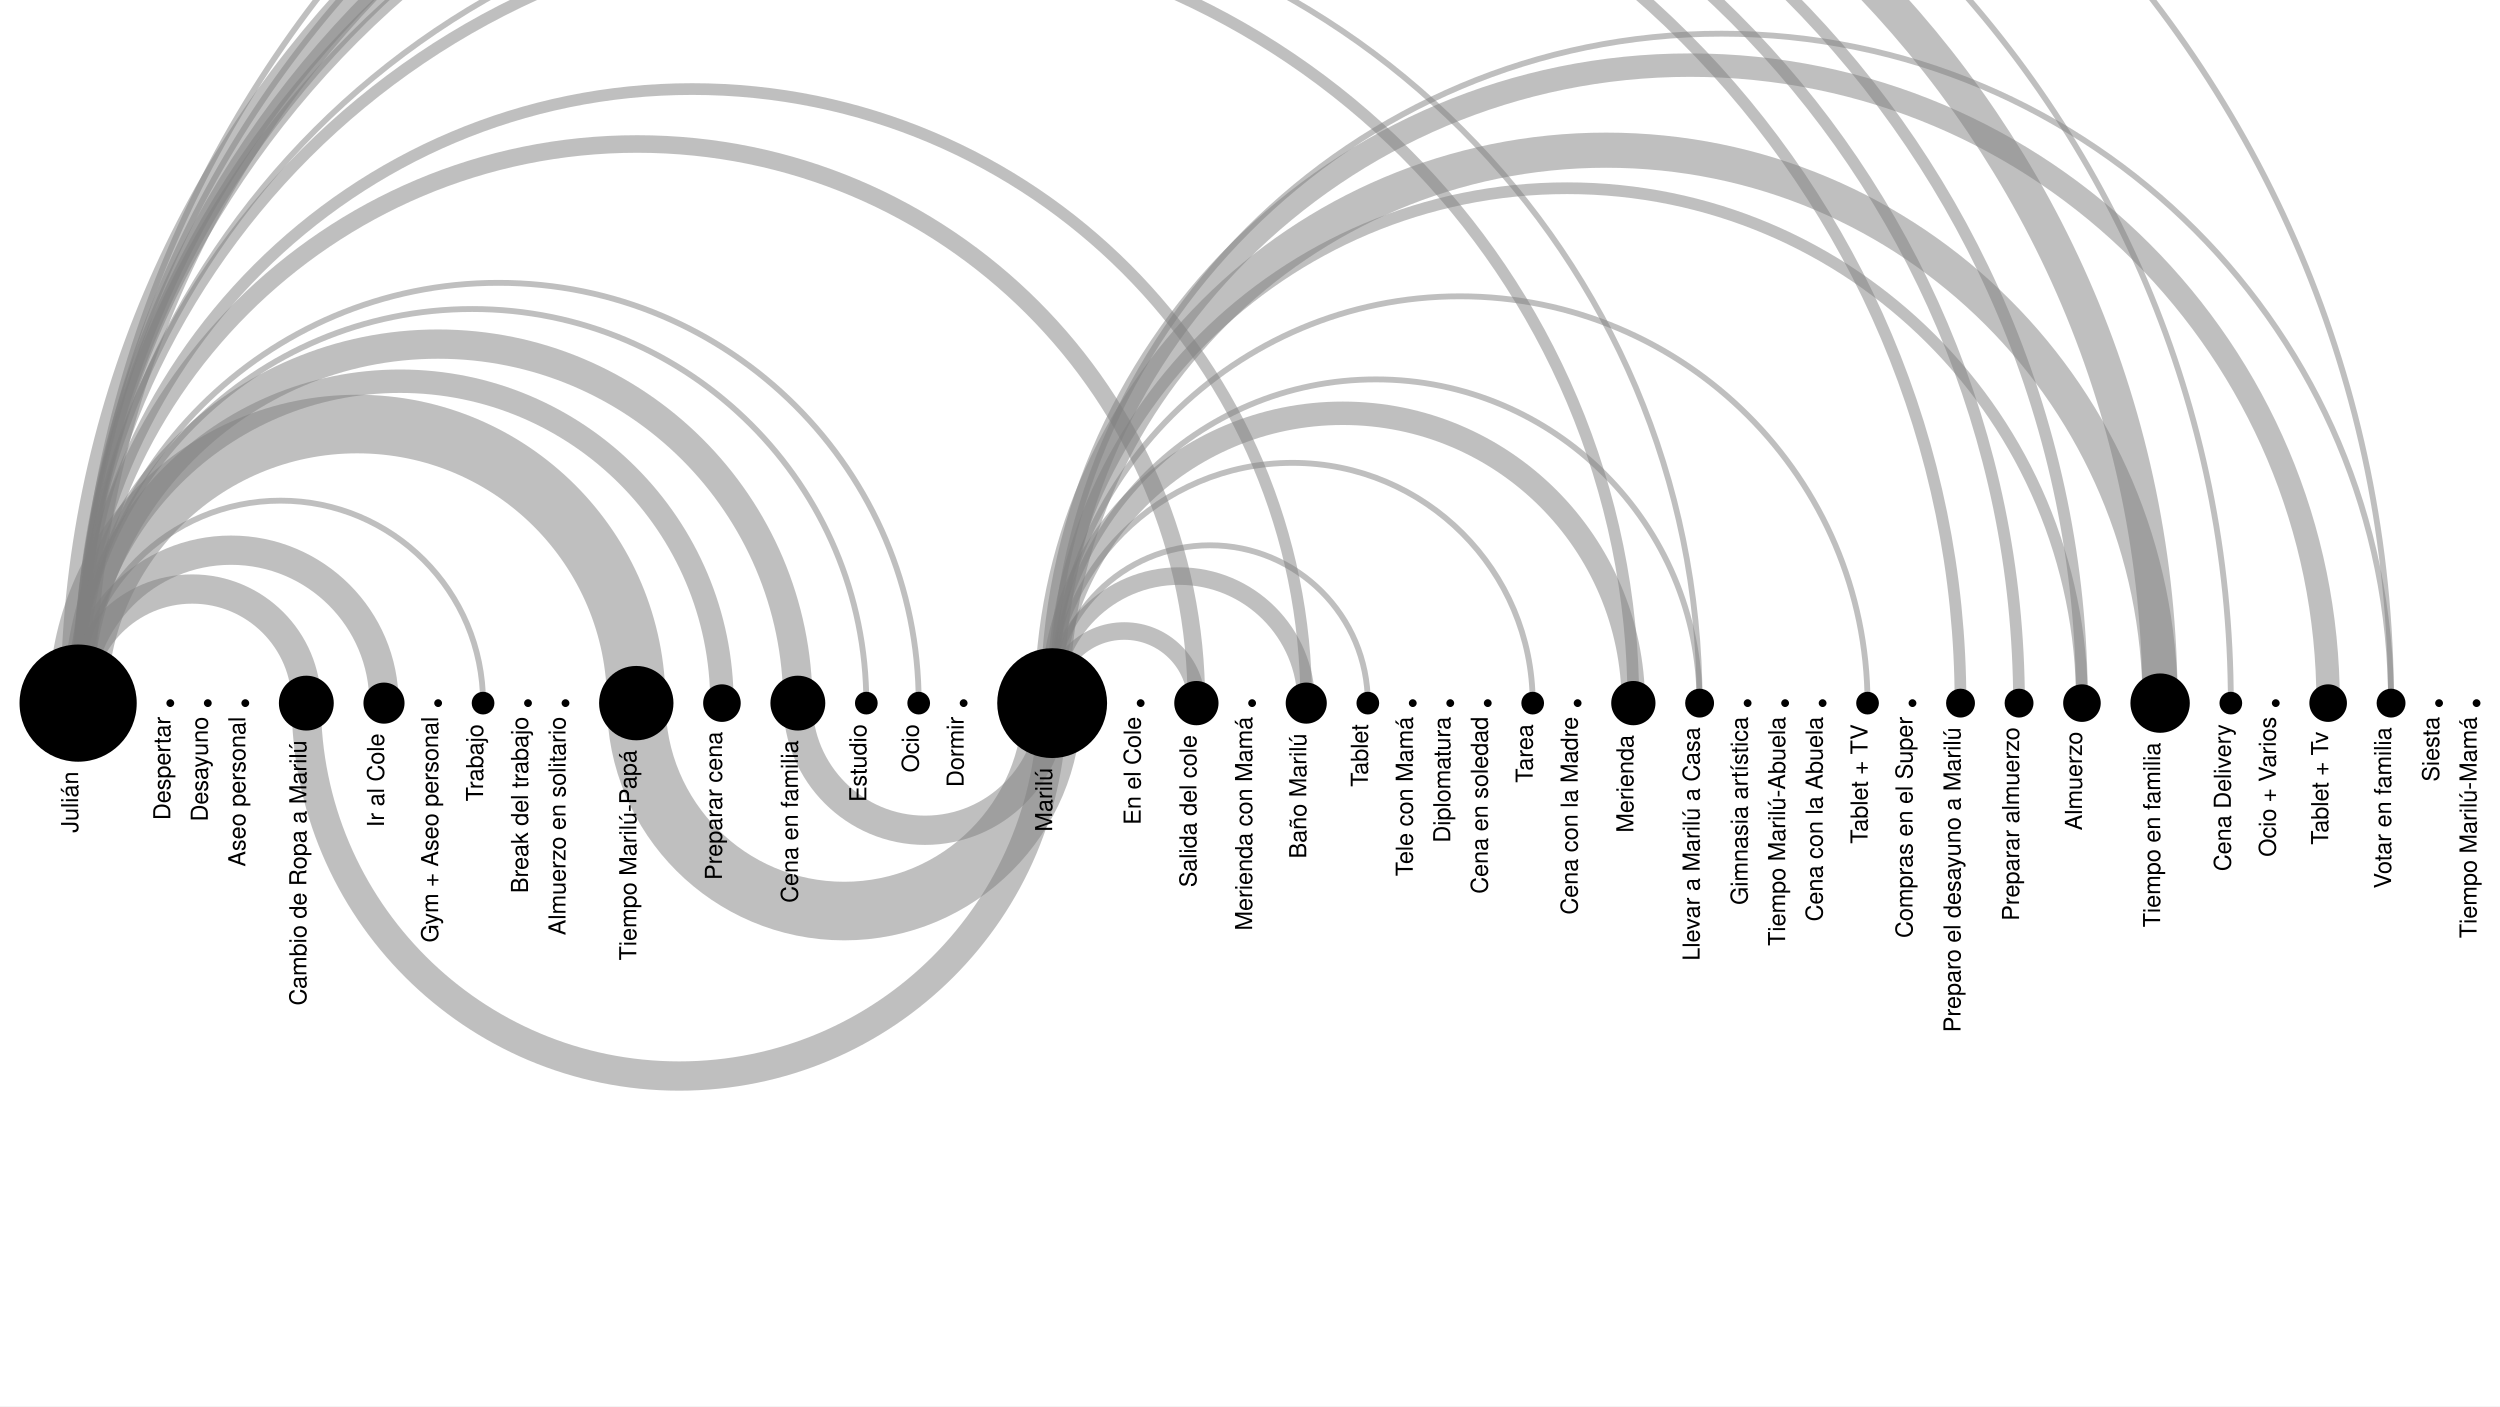
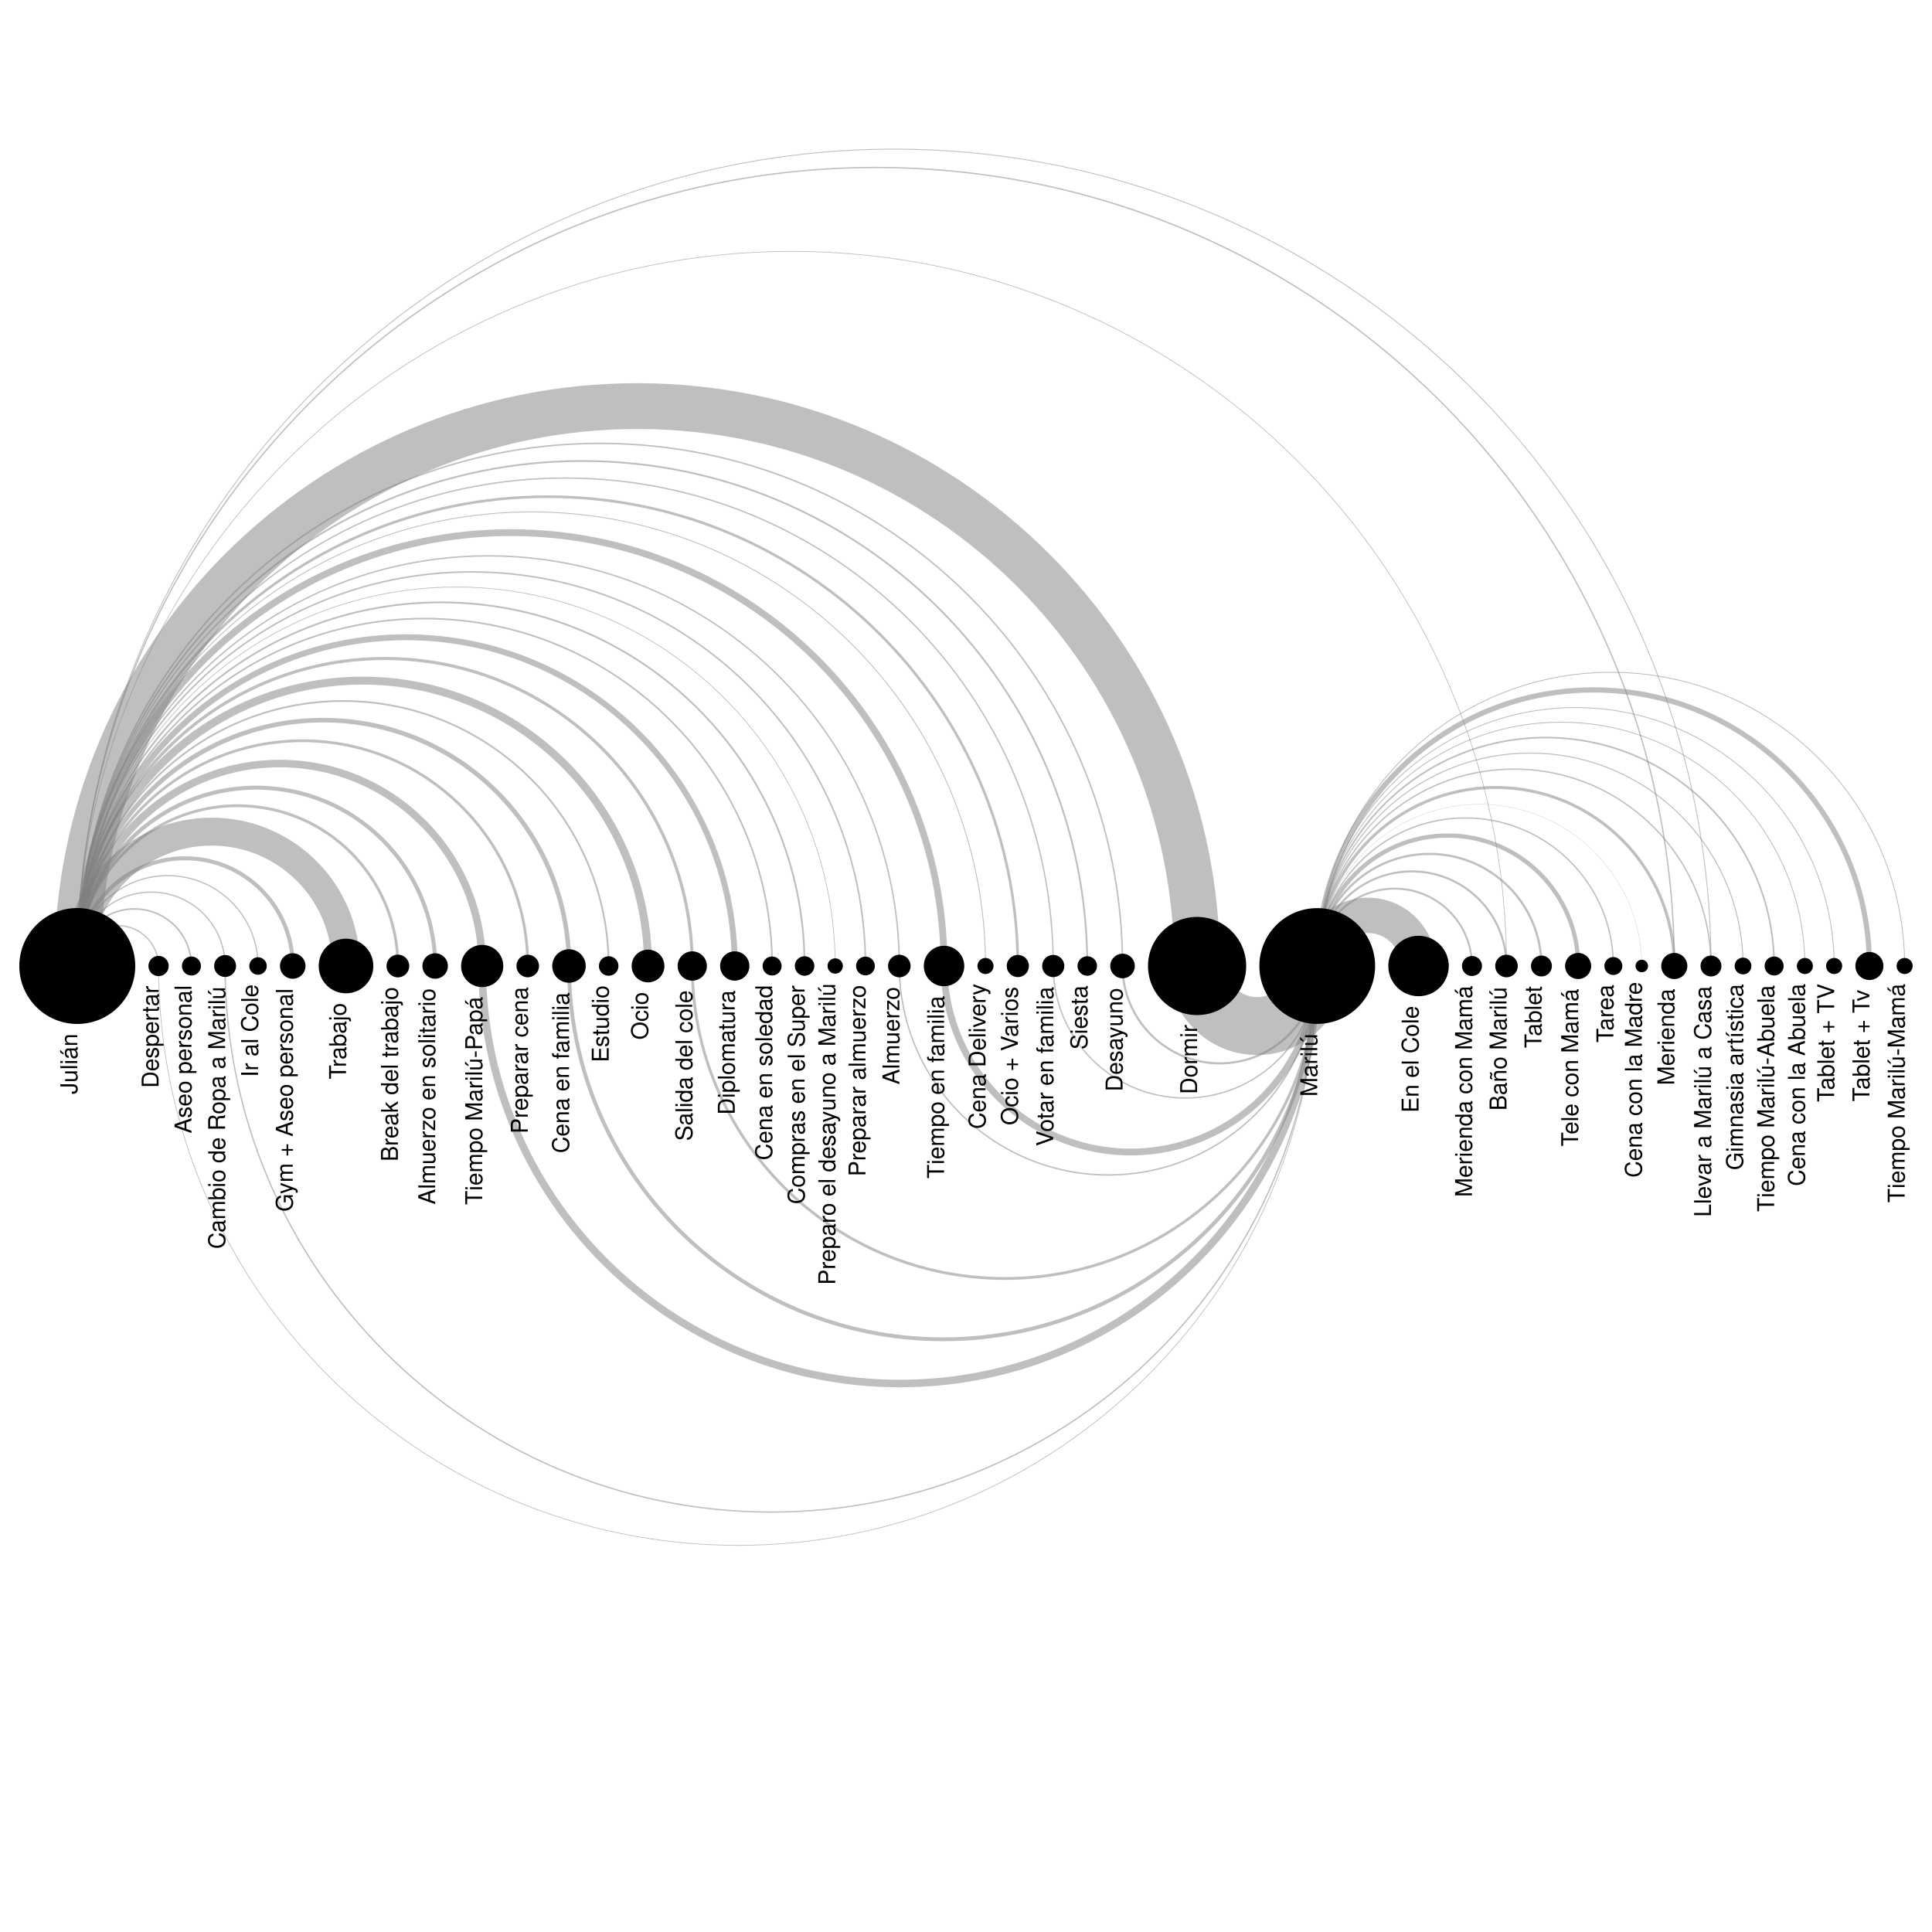
- <svg xmlns="http://www.w3.org/2000/svg" width="1280" height="720">
-   <rect width="1280" height="720" x="0" y="0" fill="#FFFFFF" id="backgorund" />
+ <svg xmlns="http://www.w3.org/2000/svg" width="1000" height="1000">
+   <rect width="1000" height="1000" x="0" y="0" fill="#FFFFFF" id="backgorund" />
  <g transform="translate(10,10)" id="viz">
    <g id="arcs">
-       <path d="M30,350A23.599,23.599 0,0,1 77.197,350" fill="none" stroke="gray" stroke-width="0" opacity="0.5" />
-       <path d="M30,350A33.197,33.197 0,0,1 96.395,350" fill="none" stroke="gray" stroke-width="0" opacity="0.5" />
-       <path d="M30,350A42.796,42.796 0,0,1 115.592,350" fill="none" stroke="gray" stroke-width="0" opacity="0.5" />
-       <path d="M30,350A58.419,58.419 0,0,1 146.839,350" fill="none" stroke="gray" stroke-width="15" opacity="0.5" />
-       <path d="M30,350A78.303,78.303 0,0,1 186.606,350" fill="none" stroke="gray" stroke-width="15" opacity="0.5" />
-       <path d="M30,350A92.162,92.162 0,0,1 214.323,350" fill="none" stroke="gray" stroke-width="0" opacity="0.5" />
-       <path d="M30,350A103.665,103.665 0,0,1 237.331,350" fill="none" stroke="gray" stroke-width="3" opacity="0.5" />
-       <path d="M30,350A115.169,115.169 0,0,1 260.339,350" fill="none" stroke="gray" stroke-width="0" opacity="0.5" />
-       <path d="M30,350A124.768,124.768 0,0,1 279.536,350" fill="none" stroke="gray" stroke-width="0" opacity="0.5" />
-       <path d="M30,350A142.887,142.887 0,0,1 315.774,350" fill="none" stroke="gray" stroke-width="30" opacity="0.5" />
-       <path d="M30,350A164.816,164.816 0,0,1 359.632,350" fill="none" stroke="gray" stroke-width="12" opacity="0.5" />
-       <path d="M30,350A184.25,184.25 0,0,1 398.499,350" fill="none" stroke="gray" stroke-width="15" opacity="0.5" />
-       <path d="M30,350A201.778,201.778 0,0,1 433.556,350" fill="none" stroke="gray" stroke-width="3" opacity="0.5" />
-       <path d="M30,350A215.187,215.187 0,0,1 460.374,350" fill="none" stroke="gray" stroke-width="3" opacity="0.5" />
-       <path d="M30,350A226.691,226.691 0,0,1 483.382,350" fill="none" stroke="gray" stroke-width="0" opacity="0.5" />
-       <path d="M528.702,350A225.752,225.752 0,0,1 77.197,350" fill="none" stroke="gray" stroke-width="0" opacity="0.5" />
-       <path d="M528.702,350A216.153,216.153 0,0,1 96.395,350" fill="none" stroke="gray" stroke-width="0" opacity="0.5" />
-       <path d="M528.702,350A190.931,190.931 0,0,1 146.839,350" fill="none" stroke="gray" stroke-width="15" opacity="0.5" />
-       <path d="M528.702,350A22.66,22.66 0,0,1 574.021,350" fill="none" stroke="gray" stroke-width="0" opacity="0.5" />
-       <path d="M528.702,350A36.925,36.925 0,0,1 602.552,350" fill="none" stroke="gray" stroke-width="9" opacity="0.5" />
-       <path d="M528.702,350A51.191,51.191 0,0,1 631.083,350" fill="none" stroke="gray" stroke-width="0" opacity="0.5" />
-       <path d="M528.702,350A65.049,65.049 0,0,1 658.8,350" fill="none" stroke="gray" stroke-width="9" opacity="0.5" />
-       <path d="M528.702,350A106.464,106.464 0,0,1 315.774,350" fill="none" stroke="gray" stroke-width="30" opacity="0.5" />
-       <path d="M528.702,350A80.813,80.813 0,0,1 690.328,350" fill="none" stroke="gray" stroke-width="3" opacity="0.5" />
-       <path d="M528.702,350A65.101,65.101 0,0,1 398.499,350" fill="none" stroke="gray" stroke-width="15" opacity="0.5" />
-       <path d="M528.702,350A92.317,92.317 0,0,1 713.336,350" fill="none" stroke="gray" stroke-width="0" opacity="0.5" />
-       <path d="M528.702,350A22.66,22.66 0,0,1 483.382,350" fill="none" stroke="gray" stroke-width="0" opacity="0.5" />
-       <path d="M30,350A351.267,351.267 0,0,1 732.533,350" fill="none" stroke="gray" stroke-width="0" opacity="0.5" />
-       <path d="M30,350A360.865,360.865 0,0,1 751.731,350" fill="none" stroke="gray" stroke-width="0" opacity="0.5" />
-       <path d="M528.702,350A123.018,123.018 0,0,1 774.738,350" fill="none" stroke="gray" stroke-width="3" opacity="0.5" />
-       <path d="M528.702,350A134.522,134.522 0,0,1 797.746,350" fill="none" stroke="gray" stroke-width="0" opacity="0.5" />
-       <path d="M30,350A286.276,286.276 0,0,1 602.552,350" fill="none" stroke="gray" stroke-width="9" opacity="0.5" />
-       <path d="M30,350A398.138,398.138 0,0,1 826.277,350" fill="none" stroke="gray" stroke-width="6" opacity="0.5" />
-       <path d="M30,350A314.4,314.4 0,0,1 658.8,350" fill="none" stroke="gray" stroke-width="6" opacity="0.5" />
-       <path d="M528.702,350A148.788,148.788 0,0,1 826.277,350" fill="none" stroke="gray" stroke-width="12" opacity="0.5" />
-       <path d="M30,350A415.098,415.098 0,0,1 860.196,350" fill="none" stroke="gray" stroke-width="3" opacity="0.5" />
-       <path d="M528.702,350A178.04,178.04 0,0,1 884.782,350" fill="none" stroke="gray" stroke-width="0" opacity="0.5" />
-       <path d="M528.702,350A187.639,187.639 0,0,1 903.98,350" fill="none" stroke="gray" stroke-width="0" opacity="0.5" />
-       <path d="M528.702,350A197.238,197.238 0,0,1 923.177,350" fill="none" stroke="gray" stroke-width="0" opacity="0.5" />
-       <path d="M528.702,350A165.747,165.747 0,0,1 860.196,350" fill="none" stroke="gray" stroke-width="3" opacity="0.5" />
-       <path d="M528.702,350A208.742,208.742 0,0,1 946.185,350" fill="none" stroke="gray" stroke-width="3" opacity="0.5" />
-       <path d="M30,350A469.596,469.596 0,0,1 969.193,350" fill="none" stroke="gray" stroke-width="0" opacity="0.5" />
-       <path d="M30,350A481.889,481.889 0,0,1 993.779,350" fill="none" stroke="gray" stroke-width="6" opacity="0.5" />
-       <path d="M30,350A496.877,496.877 0,0,1 1023.753,350" fill="none" stroke="gray" stroke-width="6" opacity="0.5" />
-       <path d="M30,350A512.98,512.98 0,0,1 1055.96,350" fill="none" stroke="gray" stroke-width="6" opacity="0.5" />
-       <path d="M30,350A532.989,532.989 0,0,1 1095.977,350" fill="none" stroke="gray" stroke-width="18" opacity="0.5" />
-       <path d="M30,350A551.092,551.092 0,0,1 1132.184,350" fill="none" stroke="gray" stroke-width="3" opacity="0.5" />
-       <path d="M30,350A562.596,562.596 0,0,1 1155.192,350" fill="none" stroke="gray" stroke-width="0" opacity="0.5" />
-       <path d="M528.702,350A326.654,326.654 0,0,1 1182.01,350" fill="none" stroke="gray" stroke-width="12" opacity="0.5" />
-       <path d="M528.702,350A263.629,263.629 0,0,1 1055.96,350" fill="none" stroke="gray" stroke-width="6" opacity="0.5" />
-       <path d="M528.702,350A283.638,283.638 0,0,1 1095.977,350" fill="none" stroke="gray" stroke-width="18" opacity="0.5" />
-       <path d="M30,350A592.108,592.108 0,0,1 1214.217,350" fill="none" stroke="gray" stroke-width="3" opacity="0.5" />
-       <path d="M30,350A604.401,604.401 0,0,1 1238.803,350" fill="none" stroke="gray" stroke-width="0" opacity="0.5" />
-       <path d="M528.702,350A342.757,342.757 0,0,1 1214.217,350" fill="none" stroke="gray" stroke-width="3" opacity="0.5" />
-       <path d="M528.702,350A364.649,364.649 0,0,1 1258,350" fill="none" stroke="gray" stroke-width="0" opacity="0.5" />
+       <path d="M30,490A21.039,21.039 0,0,1 72.077,490" fill="none" stroke="gray" stroke-width="0.656" opacity="0.5" />
+       <path d="M30,490A270.51,270.51 0,0,1 571.02,490" fill="none" stroke="gray" stroke-width="0.761" opacity="0.5" />
+       <path d="M30,490A29.54,29.54 0,0,1 89.08,490" fill="none" stroke="gray" stroke-width="0.839" opacity="0.5" />
+       <path d="M30,490A38.257,38.257 0,0,1 106.514,490" fill="none" stroke="gray" stroke-width="0.647" opacity="0.5" />
+       <path d="M30,490A46.777,46.777 0,0,1 123.555,490" fill="none" stroke="gray" stroke-width="0.628" opacity="0.5" />
+       <path d="M30,490A55.76,55.76 0,0,1 141.52,490" fill="none" stroke="gray" stroke-width="2.082" opacity="0.5" />
+       <path d="M30,490A69.547,69.547 0,0,1 169.094,490" fill="none" stroke="gray" stroke-width="14.45" opacity="0.5" />
+       <path d="M30,490A82.97,82.97 0,0,1 195.94,490" fill="none" stroke="gray" stroke-width="1.477" opacity="0.5" />
+       <path d="M30,490A92.62,92.62 0,0,1 215.239,490" fill="none" stroke="gray" stroke-width="2.068" opacity="0.5" />
+       <path d="M30,490A104.787,104.787 0,0,1 239.575,490" fill="none" stroke="gray" stroke-width="3.898" opacity="0.5" />
+       <path d="M30,490A116.581,116.581 0,0,1 263.162,490" fill="none" stroke="gray" stroke-width="1.449" opacity="0.5" />
+       <path d="M30,490A127.251,127.251 0,0,1 284.502,490" fill="none" stroke="gray" stroke-width="2.371" opacity="0.5" />
+       <path d="M30,490A137.528,137.528 0,0,1 305.055,490" fill="none" stroke="gray" stroke-width="0.917" opacity="0.5" />
+       <path d="M30,490A147.71,147.71 0,0,1 325.421,490" fill="none" stroke="gray" stroke-width="4.118" opacity="0.5" />
+       <path d="M30,490A289.806,289.806 0,0,1 609.613,490" fill="none" stroke="gray" stroke-width="23.704" opacity="0.5" />
+       <path d="M671.801,490A299.862,299.862 0,0,1 72.077,490" fill="none" stroke="gray" stroke-width="0.381" opacity="0.5" />
+       <path d="M671.801,490A50.39,50.39 0,0,1 571.02,490" fill="none" stroke="gray" stroke-width="1.105" opacity="0.5" />
+       <path d="M671.801,490A282.643,282.643 0,0,1 106.514,490" fill="none" stroke="gray" stroke-width="0.683" opacity="0.5" />
+       <path d="M671.801,490A26.217,26.217 0,0,1 724.235,490" fill="none" stroke="gray" stroke-width="18.265" opacity="0.5" />
+       <path d="M671.801,490A161.746,161.746 0,0,1 348.308,490" fill="none" stroke="gray" stroke-width="1.454" opacity="0.5" />
+       <path d="M671.801,490A40.047,40.047 0,0,1 751.895,490" fill="none" stroke="gray" stroke-width="0.995" opacity="0.5" />
+       <path d="M671.801,490A48.975,48.975 0,0,1 769.752,490" fill="none" stroke="gray" stroke-width="1.068" opacity="0.5" />
+       <path d="M671.801,490A216.113,216.113 0,0,1 239.575,490" fill="none" stroke="gray" stroke-width="3.898" opacity="0.5" />
+       <path d="M671.801,490A58.02,58.02 0,0,1 787.841,490" fill="none" stroke="gray" stroke-width="1.146" opacity="0.5" />
+       <path d="M671.801,490A193.65,193.65 0,0,1 284.502,490" fill="none" stroke="gray" stroke-width="1.99" opacity="0.5" />
+       <path d="M671.801,490A67.519,67.519 0,0,1 806.84,490" fill="none" stroke="gray" stroke-width="2.215" opacity="0.5" />
+       <path d="M671.801,490A31.094,31.094 0,0,1 609.613,490" fill="none" stroke="gray" stroke-width="30" opacity="0.5" />
+       <path d="M30,490A170.15,170.15 0,0,1 370.301,490" fill="none" stroke="gray" stroke-width="3.059" opacity="0.5" />
+       <path d="M30,490A179.819,179.819 0,0,1 389.638,490" fill="none" stroke="gray" stroke-width="0.839" opacity="0.5" />
+       <path d="M671.801,490A76.633,76.633 0,0,1 825.067,490" fill="none" stroke="gray" stroke-width="0.688" opacity="0.5" />
+       <path d="M671.801,490A83.992,83.992 0,0,1 839.784,490" fill="none" stroke="gray" stroke-width="0.151" opacity="0.5" />
+       <path d="M30,490A159.154,159.154 0,0,1 348.308,490" fill="none" stroke="gray" stroke-width="1.6" opacity="0.5" />
+       <path d="M30,490A413.303,413.303 0,0,1 856.606,490" fill="none" stroke="gray" stroke-width="0.688" opacity="0.5" />
+       <path d="M30,490A369.876,369.876 0,0,1 769.752,490" fill="none" stroke="gray" stroke-width="0.381" opacity="0.5" />
+       <path d="M671.801,490A92.402,92.402 0,0,1 856.606,490" fill="none" stroke="gray" stroke-width="1.527" opacity="0.5" />
+       <path d="M30,490A422.802,422.802 0,0,1 875.604,490" fill="none" stroke="gray" stroke-width="0.459" opacity="0.5" />
+       <path d="M671.801,490A110.194,110.194 0,0,1 892.189,490" fill="none" stroke="gray" stroke-width="0.537" opacity="0.5" />
+       <path d="M671.801,490A118.239,118.239 0,0,1 908.28,490" fill="none" stroke="gray" stroke-width="0.839" opacity="0.5" />
+       <path d="M671.801,490A126.196,126.196 0,0,1 924.194,490" fill="none" stroke="gray" stroke-width="0.459" opacity="0.5" />
+       <path d="M671.801,490A101.901,101.901 0,0,1 875.604,490" fill="none" stroke="gray" stroke-width="0.688" opacity="0.5" />
+       <path d="M671.801,490A133.772,133.772 0,0,1 939.345,490" fill="none" stroke="gray" stroke-width="0.459" opacity="0.5" />
+       <path d="M30,490A188.224,188.224 0,0,1 406.448,490" fill="none" stroke="gray" stroke-width="0.917" opacity="0.5" />
+       <path d="M30,490A196.151,196.151 0,0,1 422.302,490" fill="none" stroke="gray" stroke-width="0.381" opacity="0.5" />
+       <path d="M30,490A203.98,203.98 0,0,1 437.96,490" fill="none" stroke="gray" stroke-width="0.803" opacity="0.5" />
+       <path d="M30,490A212.746,212.746 0,0,1 455.491,490" fill="none" stroke="gray" stroke-width="0.725" opacity="0.5" />
+       <path d="M30,490A224.316,224.316 0,0,1 478.632,490" fill="none" stroke="gray" stroke-width="3.517" opacity="0.5" />
+       <path d="M30,490A235.045,235.045 0,0,1 500.091,490" fill="none" stroke="gray" stroke-width="0.459" opacity="0.5" />
+       <path d="M30,490A243.413,243.413 0,0,1 516.825,490" fill="none" stroke="gray" stroke-width="1.376" opacity="0.5" />
+       <path d="M671.801,490A142.895,142.895 0,0,1 957.591,490" fill="none" stroke="gray" stroke-width="2.71" opacity="0.5" />
+       <path d="M671.801,490A108.155,108.155 0,0,1 455.491,490" fill="none" stroke="gray" stroke-width="0.725" opacity="0.5" />
+       <path d="M671.801,490A96.585,96.585 0,0,1 478.632,490" fill="none" stroke="gray" stroke-width="3.517" opacity="0.5" />
+       <path d="M30,490A252.571,252.571 0,0,1 535.143,490" fill="none" stroke="gray" stroke-width="0.688" opacity="0.5" />
+       <path d="M30,490A261.386,261.386 0,0,1 552.773,490" fill="none" stroke="gray" stroke-width="0.917" opacity="0.5" />
+       <path d="M671.801,490A68.329,68.329 0,0,1 535.143,490" fill="none" stroke="gray" stroke-width="0.688" opacity="0.5" />
+       <path d="M671.801,490A152.018,152.018 0,0,1 975.837,490" fill="none" stroke="gray" stroke-width="0.459" opacity="0.5" />
    </g>
    <g id="nodes">
      <g>
-         <circle cx="30" cy="350" r="30" />
-         <text transform="translate(30,385) rotate(-90)" alignment-baseline="middle" font-family="Helvetica, Arial, sans-serif" font-size="12" text-anchor="end">Julián</text>
-       </g>
-       <g>
-         <circle cx="77.197" cy="350" r="2" />
-         <text transform="translate(77.1974,357) rotate(-90)" alignment-baseline="middle" font-family="Helvetica, Arial, sans-serif" font-size="12" text-anchor="end">Despertar</text>
-       </g>
-       <g>
-         <circle cx="96.395" cy="350" r="2" />
-         <text transform="translate(96.39481,357) rotate(-90)" alignment-baseline="middle" font-family="Helvetica, Arial, sans-serif" font-size="12" text-anchor="end">Desayuno</text>
-       </g>
-       <g>
-         <circle cx="115.592" cy="350" r="2" />
-         <text transform="translate(115.5922,357) rotate(-90)" alignment-baseline="middle" font-family="Helvetica, Arial, sans-serif" font-size="12" text-anchor="end">Aseo personal</text>
-       </g>
-       <g>
-         <circle cx="146.839" cy="350" r="14.049" />
-         <text transform="translate(146.8389,369.0493) rotate(-90)" alignment-baseline="middle" font-family="Helvetica, Arial, sans-serif" font-size="12" text-anchor="end">Cambio de Ropa a Marilú</text>
-       </g>
-       <g>
-         <circle cx="186.606" cy="350" r="10.52" />
-         <text transform="translate(186.6057,365.5201) rotate(-90)" alignment-baseline="middle" font-family="Helvetica, Arial, sans-serif" font-size="12" text-anchor="end">Ir al Cole</text>
-       </g>
-       <g>
-         <circle cx="214.323" cy="350" r="2" />
-         <text transform="translate(214.3232,357) rotate(-90)" alignment-baseline="middle" font-family="Helvetica, Arial, sans-serif" font-size="12" text-anchor="end">Gym + Aseo personal</text>
-       </g>
-       <g>
-         <circle cx="237.331" cy="350" r="5.81" />
-         <text transform="translate(237.331,360.8103) rotate(-90)" alignment-baseline="middle" font-family="Helvetica, Arial, sans-serif" font-size="12" text-anchor="end">Trabajo</text>
-       </g>
-       <g>
-         <circle cx="260.339" cy="350" r="2" />
-         <text transform="translate(260.3387,357) rotate(-90)" alignment-baseline="middle" font-family="Helvetica, Arial, sans-serif" font-size="12" text-anchor="end">Break del trabajo</text>
-       </g>
-       <g>
-         <circle cx="279.536" cy="350" r="2" />
-         <text transform="translate(279.5361,357) rotate(-90)" alignment-baseline="middle" font-family="Helvetica, Arial, sans-serif" font-size="12" text-anchor="end">Almuerzo en solitario</text>
-       </g>
-       <g>
-         <circle cx="315.774" cy="350" r="19.04" />
-         <text transform="translate(315.7737,374.0403) rotate(-90)" alignment-baseline="middle" font-family="Helvetica, Arial, sans-serif" font-size="12" text-anchor="end">Tiempo Marilú-Papá</text>
-       </g>
-       <g>
-         <circle cx="359.632" cy="350" r="9.621" />
-         <text transform="translate(359.632,364.6206) rotate(-90)" alignment-baseline="middle" font-family="Helvetica, Arial, sans-serif" font-size="12" text-anchor="end">Preparar cena</text>
-       </g>
-       <g>
-         <circle cx="398.499" cy="350" r="14.049" />
-         <text transform="translate(398.4994,369.0493) rotate(-90)" alignment-baseline="middle" font-family="Helvetica, Arial, sans-serif" font-size="12" text-anchor="end">Cena en familia</text>
-       </g>
-       <g>
-         <circle cx="433.556" cy="350" r="5.81" />
-         <text transform="translate(433.5564,360.8103) rotate(-90)" alignment-baseline="middle" font-family="Helvetica, Arial, sans-serif" font-size="12" text-anchor="end">Estudio</text>
-       </g>
-       <g>
-         <circle cx="460.374" cy="350" r="5.81" />
-         <text transform="translate(460.3744,360.8103) rotate(-90)" alignment-baseline="middle" font-family="Helvetica, Arial, sans-serif" font-size="12" text-anchor="end">Ocio</text>
-       </g>
-       <g>
-         <circle cx="483.382" cy="350" r="2" />
-         <text transform="translate(483.3821,357) rotate(-90)" alignment-baseline="middle" font-family="Helvetica, Arial, sans-serif" font-size="12" text-anchor="end">Dormir</text>
-       </g>
-       <g>
-         <circle cx="528.702" cy="350" r="28.122" />
-         <text transform="translate(528.7017,383.1222) rotate(-90)" alignment-baseline="middle" font-family="Helvetica, Arial, sans-serif" font-size="12" text-anchor="end">Marilú</text>
-       </g>
-       <g>
-         <circle cx="574.021" cy="350" r="2" />
-         <text transform="translate(574.0214,357) rotate(-90)" alignment-baseline="middle" font-family="Helvetica, Arial, sans-serif" font-size="12" text-anchor="end">En el Cole</text>
-       </g>
-       <g>
-         <circle cx="602.552" cy="350" r="11.333" />
-         <text transform="translate(602.5521,366.3333) rotate(-90)" alignment-baseline="middle" font-family="Helvetica, Arial, sans-serif" font-size="12" text-anchor="end">Salida del cole</text>
-       </g>
-       <g>
-         <circle cx="631.083" cy="350" r="2" />
-         <text transform="translate(631.0828,357) rotate(-90)" alignment-baseline="middle" font-family="Helvetica, Arial, sans-serif" font-size="12" text-anchor="end">Merienda con Mamá</text>
-       </g>
-       <g>
-         <circle cx="658.8" cy="350" r="10.52" />
-         <text transform="translate(658.8004,365.5201) rotate(-90)" alignment-baseline="middle" font-family="Helvetica, Arial, sans-serif" font-size="12" text-anchor="end">Baño Marilú</text>
-       </g>
-       <g>
-         <circle cx="690.328" cy="350" r="5.81" />
-         <text transform="translate(690.3282,360.8103) rotate(-90)" alignment-baseline="middle" font-family="Helvetica, Arial, sans-serif" font-size="12" text-anchor="end">Tablet</text>
-       </g>
-       <g>
-         <circle cx="713.336" cy="350" r="2" />
-         <text transform="translate(713.3359,357) rotate(-90)" alignment-baseline="middle" font-family="Helvetica, Arial, sans-serif" font-size="12" text-anchor="end">Tele con Mamá</text>
-       </g>
-       <g>
-         <circle cx="732.533" cy="350" r="2" />
-         <text transform="translate(732.5333,357) rotate(-90)" alignment-baseline="middle" font-family="Helvetica, Arial, sans-serif" font-size="12" text-anchor="end">Diplomatura</text>
-       </g>
-       <g>
-         <circle cx="751.731" cy="350" r="2" />
-         <text transform="translate(751.7308,357) rotate(-90)" alignment-baseline="middle" font-family="Helvetica, Arial, sans-serif" font-size="12" text-anchor="end">Cena en soledad</text>
-       </g>
-       <g>
-         <circle cx="774.738" cy="350" r="5.81" />
-         <text transform="translate(774.7385,360.8103) rotate(-90)" alignment-baseline="middle" font-family="Helvetica, Arial, sans-serif" font-size="12" text-anchor="end">Tarea</text>
-       </g>
-       <g>
-         <circle cx="797.746" cy="350" r="2" />
-         <text transform="translate(797.7462,357) rotate(-90)" alignment-baseline="middle" font-family="Helvetica, Arial, sans-serif" font-size="12" text-anchor="end">Cena con la Madre</text>
-       </g>
-       <g>
-         <circle cx="826.277" cy="350" r="11.333" />
-         <text transform="translate(826.2769,366.3333) rotate(-90)" alignment-baseline="middle" font-family="Helvetica, Arial, sans-serif" font-size="12" text-anchor="end">Merienda</text>
-       </g>
-       <g>
-         <circle cx="860.196" cy="350" r="7.389" />
-         <text transform="translate(860.1963,362.3886) rotate(-90)" alignment-baseline="middle" font-family="Helvetica, Arial, sans-serif" font-size="12" text-anchor="end">Llevar a Marilú a Casa</text>
-       </g>
-       <g>
-         <circle cx="884.782" cy="350" r="2" />
-         <text transform="translate(884.7823,357) rotate(-90)" alignment-baseline="middle" font-family="Helvetica, Arial, sans-serif" font-size="12" text-anchor="end">Gimnasia artística</text>
-       </g>
-       <g>
-         <circle cx="903.98" cy="350" r="2" />
-         <text transform="translate(903.9797,357) rotate(-90)" alignment-baseline="middle" font-family="Helvetica, Arial, sans-serif" font-size="12" text-anchor="end">Tiempo Marilú-Abuela</text>
-       </g>
-       <g>
-         <circle cx="923.177" cy="350" r="2" />
-         <text transform="translate(923.1771,357) rotate(-90)" alignment-baseline="middle" font-family="Helvetica, Arial, sans-serif" font-size="12" text-anchor="end">Cena con la Abuela</text>
-       </g>
-       <g>
-         <circle cx="946.185" cy="350" r="5.81" />
-         <text transform="translate(946.1848,360.8103) rotate(-90)" alignment-baseline="middle" font-family="Helvetica, Arial, sans-serif" font-size="12" text-anchor="end">Tablet + TV</text>
-       </g>
-       <g>
-         <circle cx="969.193" cy="350" r="2" />
-         <text transform="translate(969.1925,357) rotate(-90)" alignment-baseline="middle" font-family="Helvetica, Arial, sans-serif" font-size="12" text-anchor="end">Compras en el Super</text>
-       </g>
-       <g>
-         <circle cx="993.779" cy="350" r="7.389" />
-         <text transform="translate(993.7785,362.3886) rotate(-90)" alignment-baseline="middle" font-family="Helvetica, Arial, sans-serif" font-size="12" text-anchor="end">Preparo el desayuno a Marilú</text>
-       </g>
-       <g>
-         <circle cx="1023.753" cy="350" r="7.389" />
-         <text transform="translate(1023.753,362.3886) rotate(-90)" alignment-baseline="middle" font-family="Helvetica, Arial, sans-serif" font-size="12" text-anchor="end">Preparar almuerzo</text>
-       </g>
-       <g>
-         <circle cx="1055.96" cy="350" r="9.621" />
-         <text transform="translate(1055.96,364.6206) rotate(-90)" alignment-baseline="middle" font-family="Helvetica, Arial, sans-serif" font-size="12" text-anchor="end">Almuerzo</text>
-       </g>
-       <g>
-         <circle cx="1095.977" cy="350" r="15.199" />
-         <text transform="translate(1095.977,370.1993) rotate(-90)" alignment-baseline="middle" font-family="Helvetica, Arial, sans-serif" font-size="12" text-anchor="end">Tiempo en familia</text>
-       </g>
-       <g>
-         <circle cx="1132.184" cy="350" r="5.81" />
-         <text transform="translate(1132.184,360.8103) rotate(-90)" alignment-baseline="middle" font-family="Helvetica, Arial, sans-serif" font-size="12" text-anchor="end">Cena Delivery</text>
-       </g>
-       <g>
-         <circle cx="1155.192" cy="350" r="2" />
-         <text transform="translate(1155.192,357) rotate(-90)" alignment-baseline="middle" font-family="Helvetica, Arial, sans-serif" font-size="12" text-anchor="end">Ocio + Varios</text>
-       </g>
-       <g>
-         <circle cx="1182.01" cy="350" r="9.621" />
-         <text transform="translate(1182.01,364.6206) rotate(-90)" alignment-baseline="middle" font-family="Helvetica, Arial, sans-serif" font-size="12" text-anchor="end">Tablet + Tv</text>
-       </g>
-       <g>
-         <circle cx="1214.217" cy="350" r="7.389" />
-         <text transform="translate(1214.217,362.3886) rotate(-90)" alignment-baseline="middle" font-family="Helvetica, Arial, sans-serif" font-size="12" text-anchor="end">Votar en familia</text>
-       </g>
-       <g>
-         <circle cx="1238.803" cy="350" r="2" />
-         <text transform="translate(1238.803,357) rotate(-90)" alignment-baseline="middle" font-family="Helvetica, Arial, sans-serif" font-size="12" text-anchor="end">Siesta</text>
-       </g>
-       <g>
-         <circle cx="1258" cy="350" r="2" />
-         <text transform="translate(1258,357) rotate(-90)" alignment-baseline="middle" font-family="Helvetica, Arial, sans-serif" font-size="12" text-anchor="end">Tiempo Marilú-Mamá</text>
+         <circle cx="30" cy="490" r="30" />
+         <text transform="translate(30,525) rotate(-90)" alignment-baseline="middle" font-family="Helvetica, Arial, sans-serif" font-size="12" text-anchor="end">Julián</text>
+       </g>
+       <g>
+         <circle cx="72.077" cy="490" r="5.251" />
+         <text transform="translate(72.0772,500.2511) rotate(-90)" alignment-baseline="middle" font-family="Helvetica, Arial, sans-serif" font-size="12" text-anchor="end">Despertar</text>
+       </g>
+       <g>
+         <circle cx="89.08" cy="490" r="4.926" />
+         <text transform="translate(89.07995,499.9256) rotate(-90)" alignment-baseline="middle" font-family="Helvetica, Arial, sans-serif" font-size="12" text-anchor="end">Aseo personal</text>
+       </g>
+       <g>
+         <circle cx="106.514" cy="490" r="5.683" />
+         <text transform="translate(106.5144,500.6828) rotate(-90)" alignment-baseline="middle" font-family="Helvetica, Arial, sans-serif" font-size="12" text-anchor="end">Cambio de Ropa a Marilú</text>
+       </g>
+       <g>
+         <circle cx="123.555" cy="490" r="4.531" />
+         <text transform="translate(123.5546,499.5313) rotate(-90)" alignment-baseline="middle" font-family="Helvetica, Arial, sans-serif" font-size="12" text-anchor="end">Ir al Cole</text>
+       </g>
+       <g>
+         <circle cx="141.52" cy="490" r="6.608" />
+         <text transform="translate(141.5199,501.608) rotate(-90)" alignment-baseline="middle" font-family="Helvetica, Arial, sans-serif" font-size="12" text-anchor="end">Gym + Aseo personal</text>
+       </g>
+       <g>
+         <circle cx="169.094" cy="490" r="14.14" />
+         <text transform="translate(169.0936,509.1397) rotate(-90)" alignment-baseline="middle" font-family="Helvetica, Arial, sans-serif" font-size="12" text-anchor="end">Trabajo</text>
+       </g>
+       <g>
+         <circle cx="195.94" cy="490" r="5.881" />
+         <text transform="translate(195.94,500.8807) rotate(-90)" alignment-baseline="middle" font-family="Helvetica, Arial, sans-serif" font-size="12" text-anchor="end">Break del trabajo</text>
+       </g>
+       <g>
+         <circle cx="215.239" cy="490" r="6.593" />
+         <text transform="translate(215.2395,501.5927) rotate(-90)" alignment-baseline="middle" font-family="Helvetica, Arial, sans-serif" font-size="12" text-anchor="end">Almuerzo en solitario</text>
+       </g>
+       <g>
+         <circle cx="239.575" cy="490" r="10.917" />
+         <text transform="translate(239.575,505.9168) rotate(-90)" alignment-baseline="middle" font-family="Helvetica, Arial, sans-serif" font-size="12" text-anchor="end">Tiempo Marilú-Papá</text>
+       </g>
+       <g>
+         <circle cx="263.162" cy="490" r="5.844" />
+         <text transform="translate(263.1622,500.8444) rotate(-90)" alignment-baseline="middle" font-family="Helvetica, Arial, sans-serif" font-size="12" text-anchor="end">Preparar cena</text>
+       </g>
+       <g>
+         <circle cx="284.502" cy="490" r="8.669" />
+         <text transform="translate(284.5018,503.6692) rotate(-90)" alignment-baseline="middle" font-family="Helvetica, Arial, sans-serif" font-size="12" text-anchor="end">Cena en familia</text>
+       </g>
+       <g>
+         <circle cx="305.055" cy="490" r="5.058" />
+         <text transform="translate(305.0554,500.0584) rotate(-90)" alignment-baseline="middle" font-family="Helvetica, Arial, sans-serif" font-size="12" text-anchor="end">Estudio</text>
+       </g>
+       <g>
+         <circle cx="325.421" cy="490" r="8.481" />
+         <text transform="translate(325.4206,503.4807) rotate(-90)" alignment-baseline="middle" font-family="Helvetica, Arial, sans-serif" font-size="12" text-anchor="end">Ocio</text>
+       </g>
+       <g>
+         <circle cx="348.308" cy="490" r="7.581" />
+         <text transform="translate(348.3084,502.5811) rotate(-90)" alignment-baseline="middle" font-family="Helvetica, Arial, sans-serif" font-size="12" text-anchor="end">Salida del cole</text>
+       </g>
+       <g>
+         <circle cx="370.301" cy="490" r="7.585" />
+         <text transform="translate(370.3009,502.5853) rotate(-90)" alignment-baseline="middle" font-family="Helvetica, Arial, sans-serif" font-size="12" text-anchor="end">Diplomatura</text>
+       </g>
+       <g>
+         <circle cx="389.638" cy="490" r="4.926" />
+         <text transform="translate(389.6377,499.9256) rotate(-90)" alignment-baseline="middle" font-family="Helvetica, Arial, sans-serif" font-size="12" text-anchor="end">Cena en soledad</text>
+       </g>
+       <g>
+         <circle cx="406.448" cy="490" r="5.058" />
+         <text transform="translate(406.4478,500.0584) rotate(-90)" alignment-baseline="middle" font-family="Helvetica, Arial, sans-serif" font-size="12" text-anchor="end">Compras en el Super</text>
+       </g>
+       <g>
+         <circle cx="422.302" cy="490" r="3.97" />
+         <text transform="translate(422.3025,498.9702) rotate(-90)" alignment-baseline="middle" font-family="Helvetica, Arial, sans-serif" font-size="12" text-anchor="end">Preparo el desayuno a Marilú</text>
+       </g>
+       <g>
+         <circle cx="437.96" cy="490" r="4.861" />
+         <text transform="translate(437.9597,499.8609) rotate(-90)" alignment-baseline="middle" font-family="Helvetica, Arial, sans-serif" font-size="12" text-anchor="end">Preparar almuerzo</text>
+       </g>
+       <g>
+         <circle cx="455.491" cy="490" r="5.844" />
+         <text transform="translate(455.491,500.8444) rotate(-90)" alignment-baseline="middle" font-family="Helvetica, Arial, sans-serif" font-size="12" text-anchor="end">Almuerzo</text>
+       </g>
+       <g>
+         <circle cx="478.632" cy="490" r="10.47" />
+         <text transform="translate(478.6317,505.4702) rotate(-90)" alignment-baseline="middle" font-family="Helvetica, Arial, sans-serif" font-size="12" text-anchor="end">Tiempo en familia</text>
+       </g>
+       <g>
+         <circle cx="500.091" cy="490" r="4.163" />
+         <text transform="translate(500.0906,499.1626) rotate(-90)" alignment-baseline="middle" font-family="Helvetica, Arial, sans-serif" font-size="12" text-anchor="end">Cena Delivery</text>
+       </g>
+       <g>
+         <circle cx="516.825" cy="490" r="5.746" />
+         <text transform="translate(516.825,500.7458) rotate(-90)" alignment-baseline="middle" font-family="Helvetica, Arial, sans-serif" font-size="12" text-anchor="end">Ocio + Varios</text>
+       </g>
+       <g>
+         <circle cx="535.143" cy="490" r="5.746" />
+         <text transform="translate(535.1427,500.7458) rotate(-90)" alignment-baseline="middle" font-family="Helvetica, Arial, sans-serif" font-size="12" text-anchor="end">Votar en familia</text>
+       </g>
+       <g>
+         <circle cx="552.773" cy="490" r="5.058" />
+         <text transform="translate(552.7729,500.0584) rotate(-90)" alignment-baseline="middle" font-family="Helvetica, Arial, sans-serif" font-size="12" text-anchor="end">Siesta</text>
+       </g>
+       <g>
+         <circle cx="571.02" cy="490" r="6.363" />
+         <text transform="translate(571.0204,501.3629) rotate(-90)" alignment-baseline="middle" font-family="Helvetica, Arial, sans-serif" font-size="12" text-anchor="end">Desayuno</text>
+       </g>
+       <g>
+         <circle cx="609.613" cy="490" r="25.403" />
+         <text transform="translate(609.6128,520.4034) rotate(-90)" alignment-baseline="middle" font-family="Helvetica, Arial, sans-serif" font-size="12" text-anchor="end">Dormir</text>
+       </g>
+       <g>
+         <circle cx="671.801" cy="490" r="29.959" />
+         <text transform="translate(671.8013,524.959) rotate(-90)" alignment-baseline="middle" font-family="Helvetica, Arial, sans-serif" font-size="12" text-anchor="end">Marilú</text>
+       </g>
+       <g>
+         <circle cx="724.235" cy="490" r="15.649" />
+         <text transform="translate(724.2349,510.6486) rotate(-90)" alignment-baseline="middle" font-family="Helvetica, Arial, sans-serif" font-size="12" text-anchor="end">En el Cole</text>
+       </g>
+       <g>
+         <circle cx="751.895" cy="490" r="5.186" />
+         <text transform="translate(751.8953,500.1858) rotate(-90)" alignment-baseline="middle" font-family="Helvetica, Arial, sans-serif" font-size="12" text-anchor="end">Merienda con Mamá</text>
+       </g>
+       <g>
+         <circle cx="769.752" cy="490" r="5.844" />
+         <text transform="translate(769.7515,500.8444) rotate(-90)" alignment-baseline="middle" font-family="Helvetica, Arial, sans-serif" font-size="12" text-anchor="end">Baño Marilú</text>
+       </g>
+       <g>
+         <circle cx="787.841" cy="490" r="5.419" />
+         <text transform="translate(787.8414,500.4194) rotate(-90)" alignment-baseline="middle" font-family="Helvetica, Arial, sans-serif" font-size="12" text-anchor="end">Tablet</text>
+       </g>
+       <g>
+         <circle cx="806.84" cy="490" r="6.753" />
+         <text transform="translate(806.8397,501.7529) rotate(-90)" alignment-baseline="middle" font-family="Helvetica, Arial, sans-serif" font-size="12" text-anchor="end">Tele con Mamá</text>
+       </g>
+       <g>
+         <circle cx="825.067" cy="490" r="4.649" />
+         <text transform="translate(825.0673,499.6487) rotate(-90)" alignment-baseline="middle" font-family="Helvetica, Arial, sans-serif" font-size="12" text-anchor="end">Tarea</text>
+       </g>
+       <g>
+         <circle cx="839.784" cy="490" r="3.242" />
+         <text transform="translate(839.7844,498.2423) rotate(-90)" alignment-baseline="middle" font-family="Helvetica, Arial, sans-serif" font-size="12" text-anchor="end">Cena con la Madre</text>
+       </g>
+       <g>
+         <circle cx="856.606" cy="490" r="6.753" />
+         <text transform="translate(856.6056,501.7529) rotate(-90)" alignment-baseline="middle" font-family="Helvetica, Arial, sans-serif" font-size="12" text-anchor="end">Merienda</text>
+       </g>
+       <g>
+         <circle cx="875.604" cy="490" r="5.419" />
+         <text transform="translate(875.604,500.4194) rotate(-90)" alignment-baseline="middle" font-family="Helvetica, Arial, sans-serif" font-size="12" text-anchor="end">Llevar a Marilú a Casa</text>
+       </g>
+       <g>
+         <circle cx="892.189" cy="490" r="4.339" />
+         <text transform="translate(892.1887,499.3392) rotate(-90)" alignment-baseline="middle" font-family="Helvetica, Arial, sans-serif" font-size="12" text-anchor="end">Gimnasia artística</text>
+       </g>
+       <g>
+         <circle cx="908.28" cy="490" r="4.926" />
+         <text transform="translate(908.2795,499.9256) rotate(-90)" alignment-baseline="middle" font-family="Helvetica, Arial, sans-serif" font-size="12" text-anchor="end">Tiempo Marilú-Abuela</text>
+       </g>
+       <g>
+         <circle cx="924.194" cy="490" r="4.163" />
+         <text transform="translate(924.1938,499.1626) rotate(-90)" alignment-baseline="middle" font-family="Helvetica, Arial, sans-serif" font-size="12" text-anchor="end">Cena con la Abuela</text>
+       </g>
+       <g>
+         <circle cx="939.345" cy="490" r="4.163" />
+         <text transform="translate(939.3451,499.1626) rotate(-90)" alignment-baseline="middle" font-family="Helvetica, Arial, sans-serif" font-size="12" text-anchor="end">Tablet + TV</text>
+       </g>
+       <g>
+         <circle cx="957.591" cy="490" r="7.257" />
+         <text transform="translate(957.5912,502.2575) rotate(-90)" alignment-baseline="middle" font-family="Helvetica, Arial, sans-serif" font-size="12" text-anchor="end">Tablet + Tv</text>
+       </g>
+       <g>
+         <circle cx="975.837" cy="490" r="4.163" />
+         <text transform="translate(975.8374,499.1626) rotate(-90)" alignment-baseline="middle" font-family="Helvetica, Arial, sans-serif" font-size="12" text-anchor="end">Tiempo Marilú-Mamá</text>
      </g>
    </g>
  </g>
</svg>
